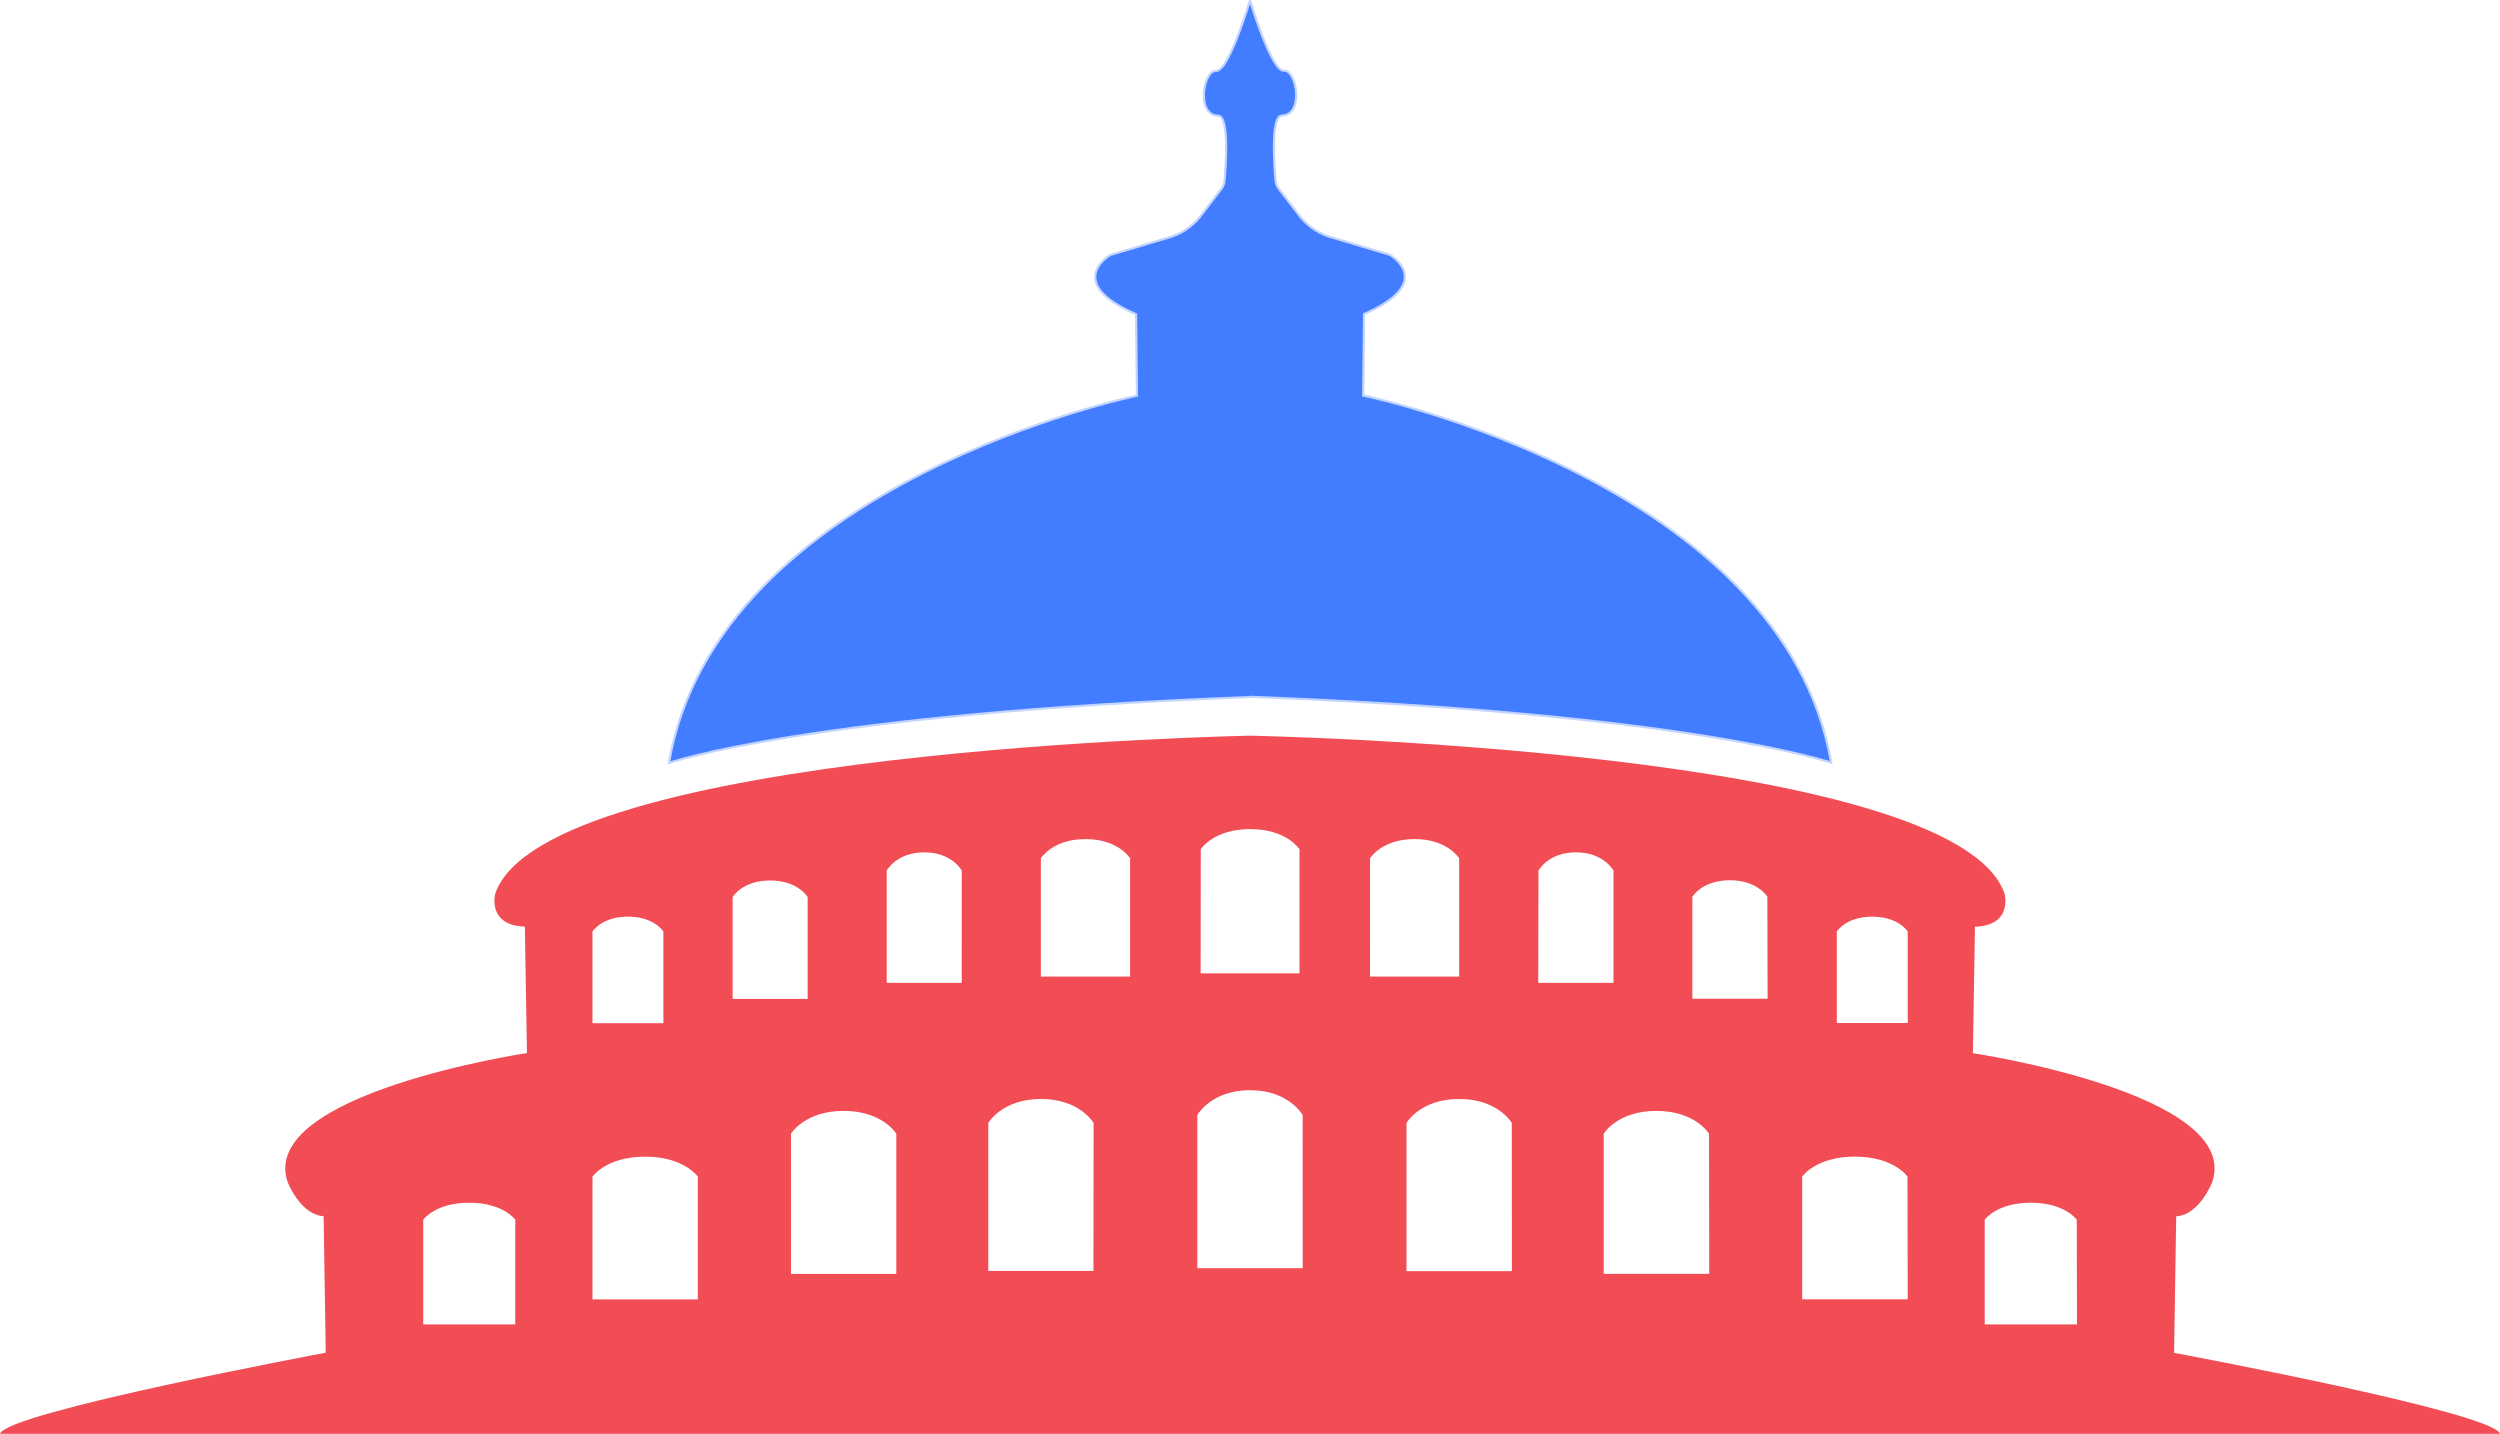
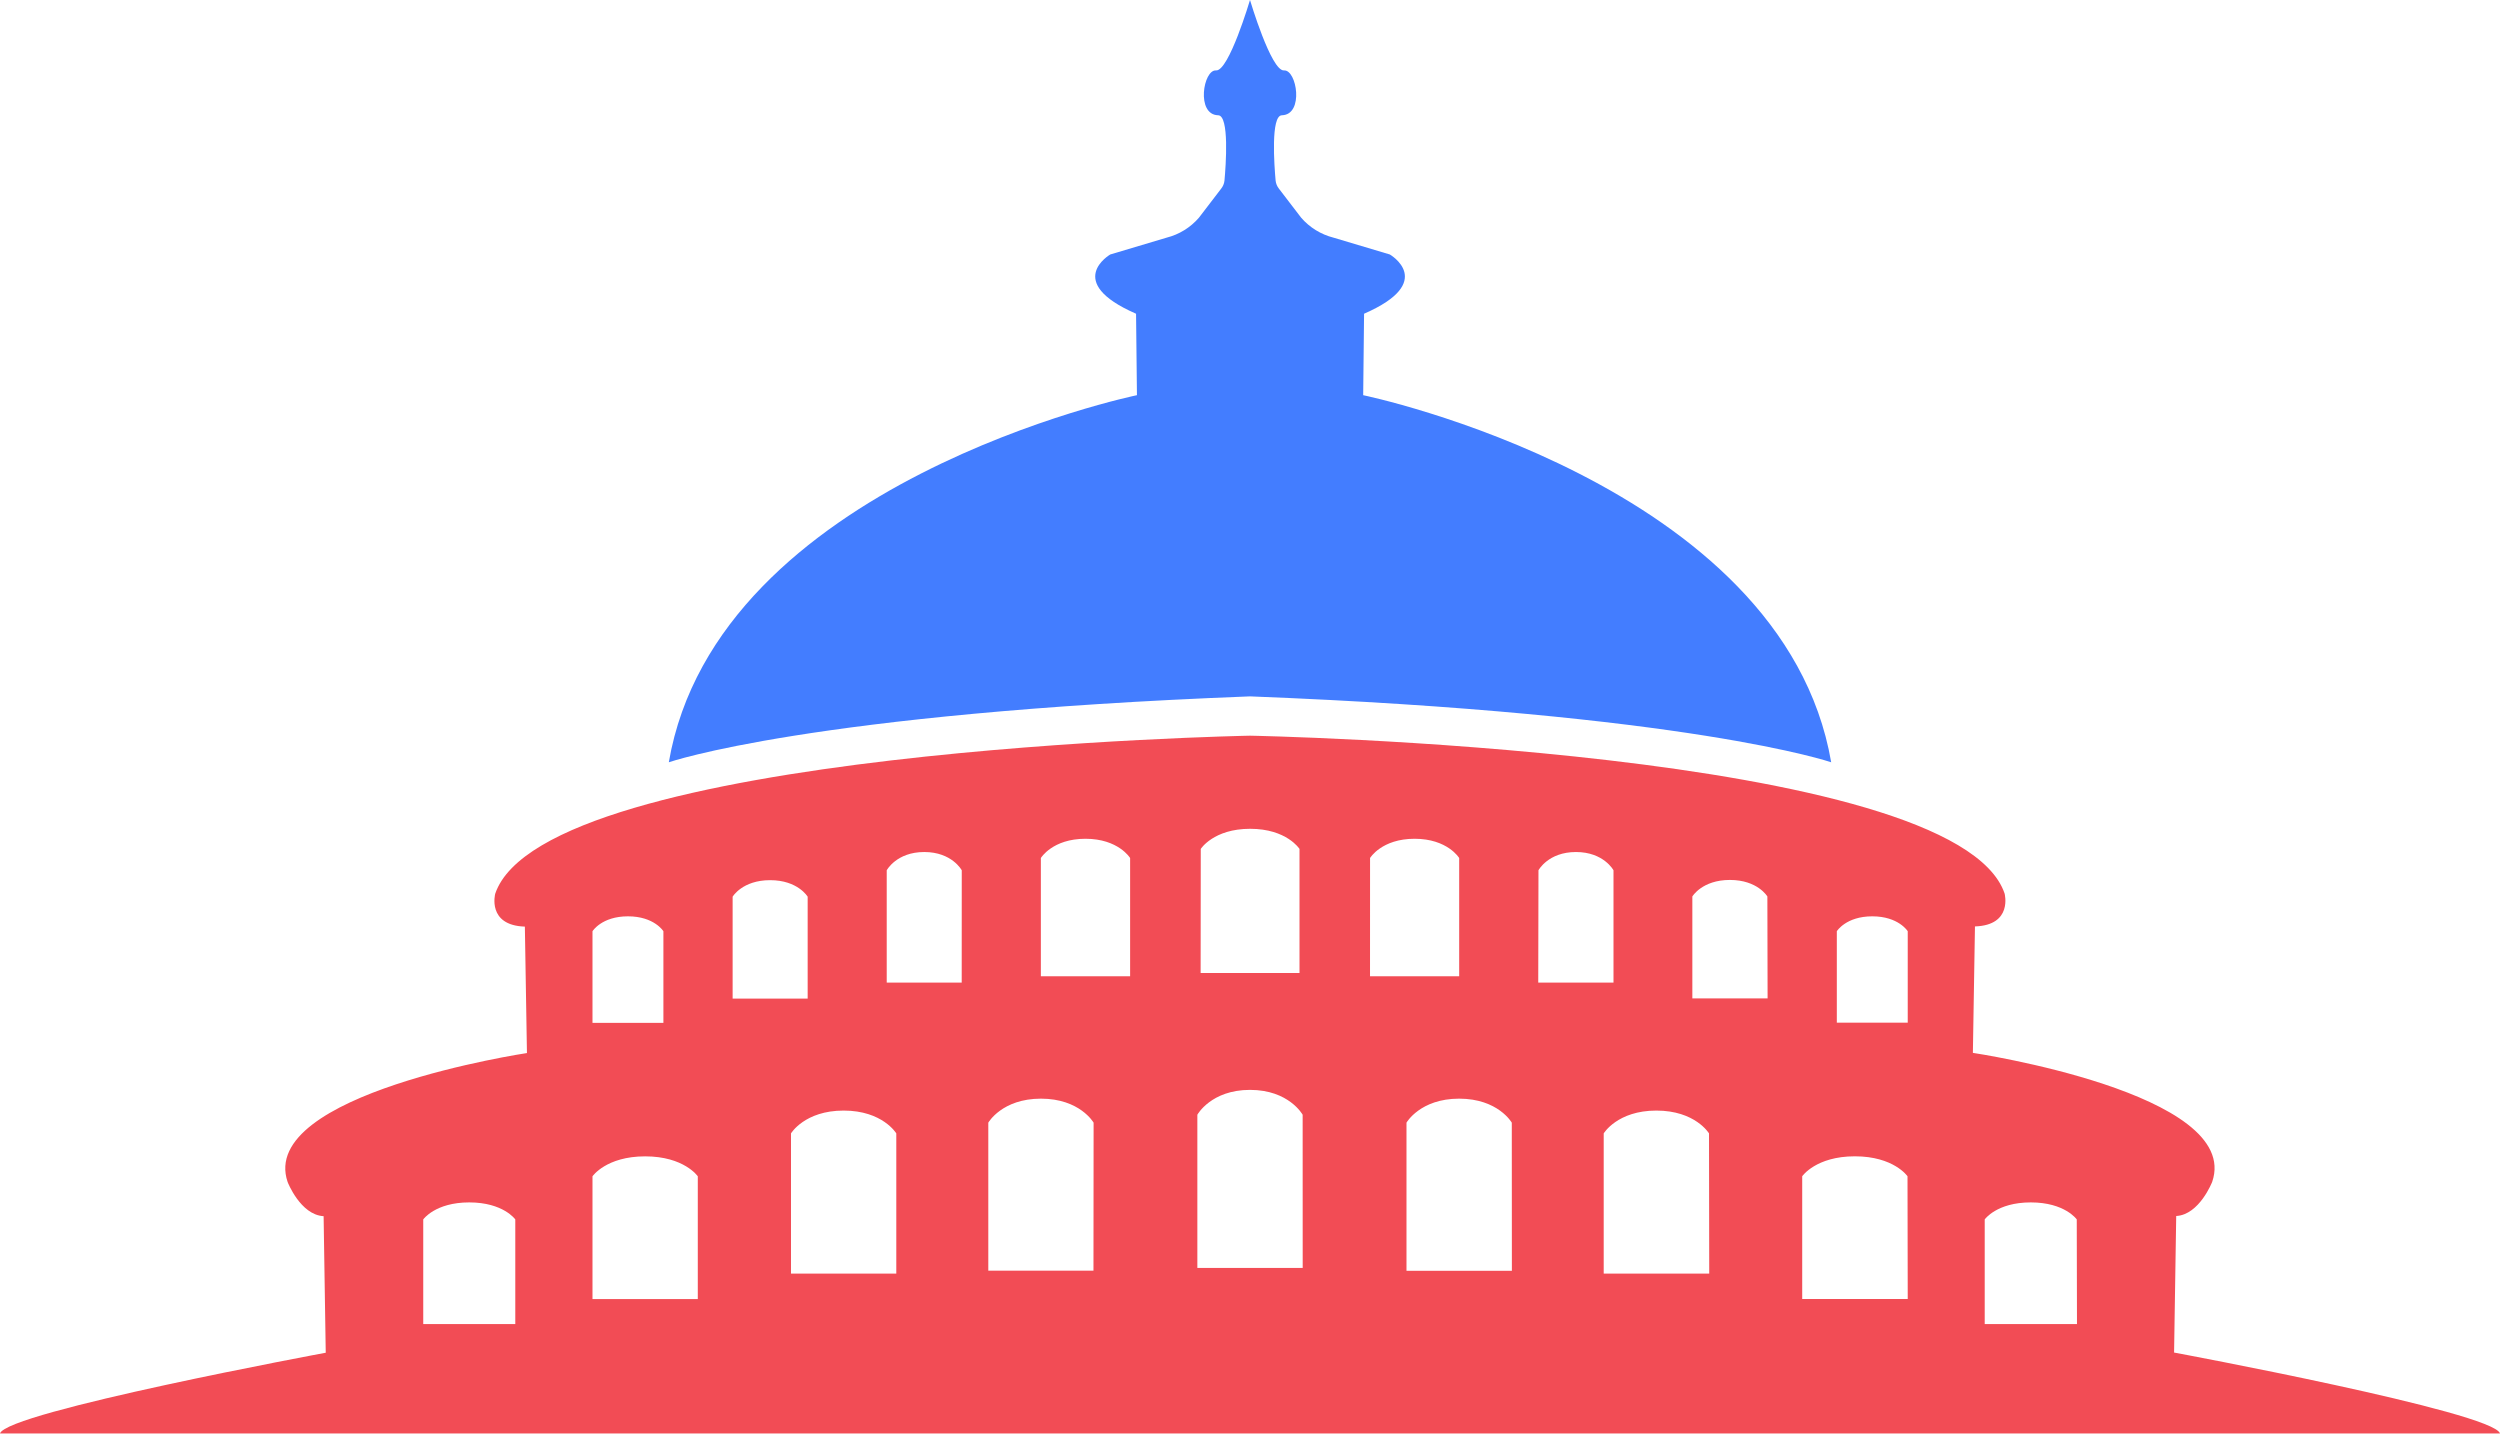
- <svg xmlns="http://www.w3.org/2000/svg" viewBox="0 0 564.1 323.52">
+ <svg xmlns="http://www.w3.org/2000/svg" viewBox="0 0 564.1 323.45">
  <g id="Layer_2" data-name="Layer 2">
    <g id="Layer_3" data-name="Layer 3">
-       <path d="M282.05,157.23C381.33,161,413.19,172.1,413.19,172.1c-10.89-63.29-105.6-82.86-105.6-82.86l.2-18.38c16.49-7.2,5.81-13.37,5.81-13.37l-12.72-3.8a14.31,14.31,0,0,1-7.28-4.49l-5-6.53a3.53,3.53,0,0,1-.77-1.84c-.31-3.42-1.13-14.69,1.41-14.75,5.06-.12,3.37-10.33.48-10.12S282.05.07,282.05.07" style="fill:#437dff;stroke:#c3d5ff;stroke-miterlimit:10;stroke-width:0.5px" />
-       <path d="M282.05.07S277.28,16.18,274.39,16s-4.57,10,.48,10.12c2.55.06,1.73,11.33,1.42,14.75a3.53,3.53,0,0,1-.77,1.84l-5,6.53a14.24,14.24,0,0,1-7.27,4.49l-12.73,3.8s-10.67,6.17,5.82,13.37l.2,18.38s-94.72,19.57-105.6,82.86c0,0,31.86-11.06,131.14-14.87" style="fill:#437dff;stroke:#c3d5ff;stroke-miterlimit:10;stroke-width:0.5px" />
-       <path d="M282.05,166s-159.2,3-170.31,35.66c0,0-1.91,7.14,6.69,7.42l.47,28.53s-60.81,9.15-54,29.1c0,0,2.87,7.42,8.12,7.71l.48,30.81S1.43,318.67,0,323.52H564.1c-1.43-4.85-73.54-18.26-73.54-18.26l.48-30.81c5.25-.29,8.12-7.71,8.12-7.71,6.85-20-54-29.1-54-29.1l.47-28.53c8.6-.28,6.69-7.42,6.69-7.42C441.25,169,282.05,166,282.05,166M116.27,298.83H95.5V275.22s2.69-3.84,10.38-3.84,10.39,3.84,10.39,3.84Zm17.42-88.64s2.07-3.36,8-3.36,8,3.36,8,3.36v20.68h-16Zm23.76,83H133.69v-27.7s3.08-4.5,11.88-4.5,11.88,4.5,11.88,4.5Zm7.86-90.79s2.19-3.73,8.46-3.73,8.47,3.73,8.47,3.73v23H165.31Zm36.93,85.05H178.48V255.81s3.08-5.15,11.88-5.15,11.88,5.15,11.88,5.15ZM217,221.78H200.08V196.44s2.2-4.12,8.47-4.12,8.46,4.12,8.46,4.12Zm29.73,65H223V253.39s3.08-5.42,11.88-5.42,11.88,5.42,11.88,5.42ZM255,220.36H234.86V193.67s2.61-4.34,10.06-4.34S255,193.67,255,193.67Zm15.94-28.74s2.88-4.54,11.14-4.54,11.14,4.54,11.14,4.54v28H270.91Zm23,94.54H270.17V251.6s3.08-5.61,11.88-5.61,11.88,5.61,11.88,5.61Zm15.2-92.49s2.6-4.34,10.05-4.34,10.06,4.34,10.06,4.34v26.69H309.13Zm32,93.15H317.36V253.39s3.08-5.42,11.88-5.42,11.88,5.42,11.88,5.42Zm6-90.38s2.19-4.12,8.46-4.12,8.47,4.12,8.47,4.12v25.34H347.09Zm38.53,91H361.86V255.81s3.08-5.15,11.88-5.15,11.88,5.15,11.88,5.15Zm13.17-62.09H381.86v-23s2.2-3.73,8.47-3.73,8.46,3.73,8.46,3.73Zm31.62,67.83H406.65v-27.7s3.08-4.5,11.88-4.5,11.88,4.5,11.88,4.5Zm0-62.35h-16V210.19s2.07-3.36,8-3.36,8,3.36,8,3.36Zm38.19,68H447.83V275.22s2.69-3.84,10.39-3.84,10.38,3.84,10.38,3.84Z" style="fill:#f24c55" />
+       <path d="M307.59,89.17l.2-18.38c16.49-7.2,5.81-13.37,5.81-13.37l-12.72-3.8a14.31,14.31,0,0,1-7.28-4.49l-5-6.53a3.53,3.53,0,0,1-.77-1.84c-.31-3.42-1.13-14.69,1.41-14.75,5.06-.13,3.37-10.33.48-10.12S282.05,0,282.05,0s-4.77,16.11-7.66,15.89-4.57,10,.48,10.12c2.55.06,1.73,11.33,1.42,14.75a3.53,3.53,0,0,1-.77,1.84l-5,6.53a14.24,14.24,0,0,1-7.27,4.49l-12.73,3.8s-10.67,6.17,5.82,13.37l.2,18.38S161.79,108.74,150.91,172c0,0,31.86-11.06,131.14-14.87C381.33,161,413.19,172,413.19,172,402.3,108.74,307.59,89.17,307.59,89.17Z" style="fill:#437dff" />
+       <path d="M282.05,166s-159.2,3-170.31,35.66c0,0-1.91,7.14,6.69,7.42l.47,28.53s-60.81,9.15-54,29.1c0,0,2.87,7.42,8.12,7.71l.48,30.81S1.43,318.6,0,323.45H564.1c-1.43-4.85-73.54-18.26-73.54-18.26l.48-30.81c5.25-.29,8.12-7.71,8.12-7.71,6.85-20-54-29.1-54-29.1l.47-28.53c8.6-.28,6.69-7.42,6.69-7.42C441.25,168.94,282.05,166,282.05,166M116.27,298.76H95.5V275.15s2.69-3.84,10.38-3.84,10.39,3.84,10.39,3.84Zm17.42-88.64s2.07-3.36,8-3.36,8,3.36,8,3.36V230.8h-16Zm23.76,83H133.69v-27.7s3.08-4.5,11.88-4.5,11.88,4.5,11.88,4.5Zm7.86-90.79s2.19-3.73,8.46-3.73,8.47,3.73,8.47,3.73v23H165.31Zm36.93,85.05H178.48V255.74s3.08-5.15,11.88-5.15,11.88,5.15,11.88,5.15ZM217,221.71H200.08V196.37s2.2-4.12,8.47-4.12,8.46,4.12,8.46,4.12Zm29.73,65H223V253.32s3.08-5.42,11.88-5.42,11.88,5.42,11.88,5.42ZM255,220.29H234.86V193.6s2.61-4.34,10.06-4.34S255,193.6,255,193.6Zm15.94-28.74s2.88-4.54,11.14-4.54,11.14,4.54,11.14,4.54v28H270.91Zm23,94.54H270.17V251.53s3.08-5.61,11.88-5.61,11.88,5.61,11.88,5.61Zm15.2-92.49s2.6-4.34,10.05-4.34,10.06,4.34,10.06,4.34v26.69H309.13Zm32,93.15H317.36V253.32s3.08-5.42,11.88-5.42,11.88,5.42,11.88,5.42Zm6-90.38s2.19-4.12,8.46-4.12,8.47,4.12,8.47,4.12v25.34H347.09Zm38.53,91H361.86V255.74s3.08-5.15,11.88-5.15,11.88,5.15,11.88,5.15Zm13.17-62.09H381.86v-23s2.2-3.73,8.47-3.73,8.46,3.73,8.46,3.73Zm31.62,67.83H406.65v-27.7s3.08-4.5,11.88-4.5,11.88,4.5,11.88,4.5Zm0-62.35h-16V210.12s2.07-3.36,8-3.36,8,3.36,8,3.36Zm38.19,68H447.83V275.15s2.69-3.84,10.39-3.84,10.38,3.84,10.38,3.84Z" style="fill:#f24c55" />
    </g>
  </g>
</svg>
